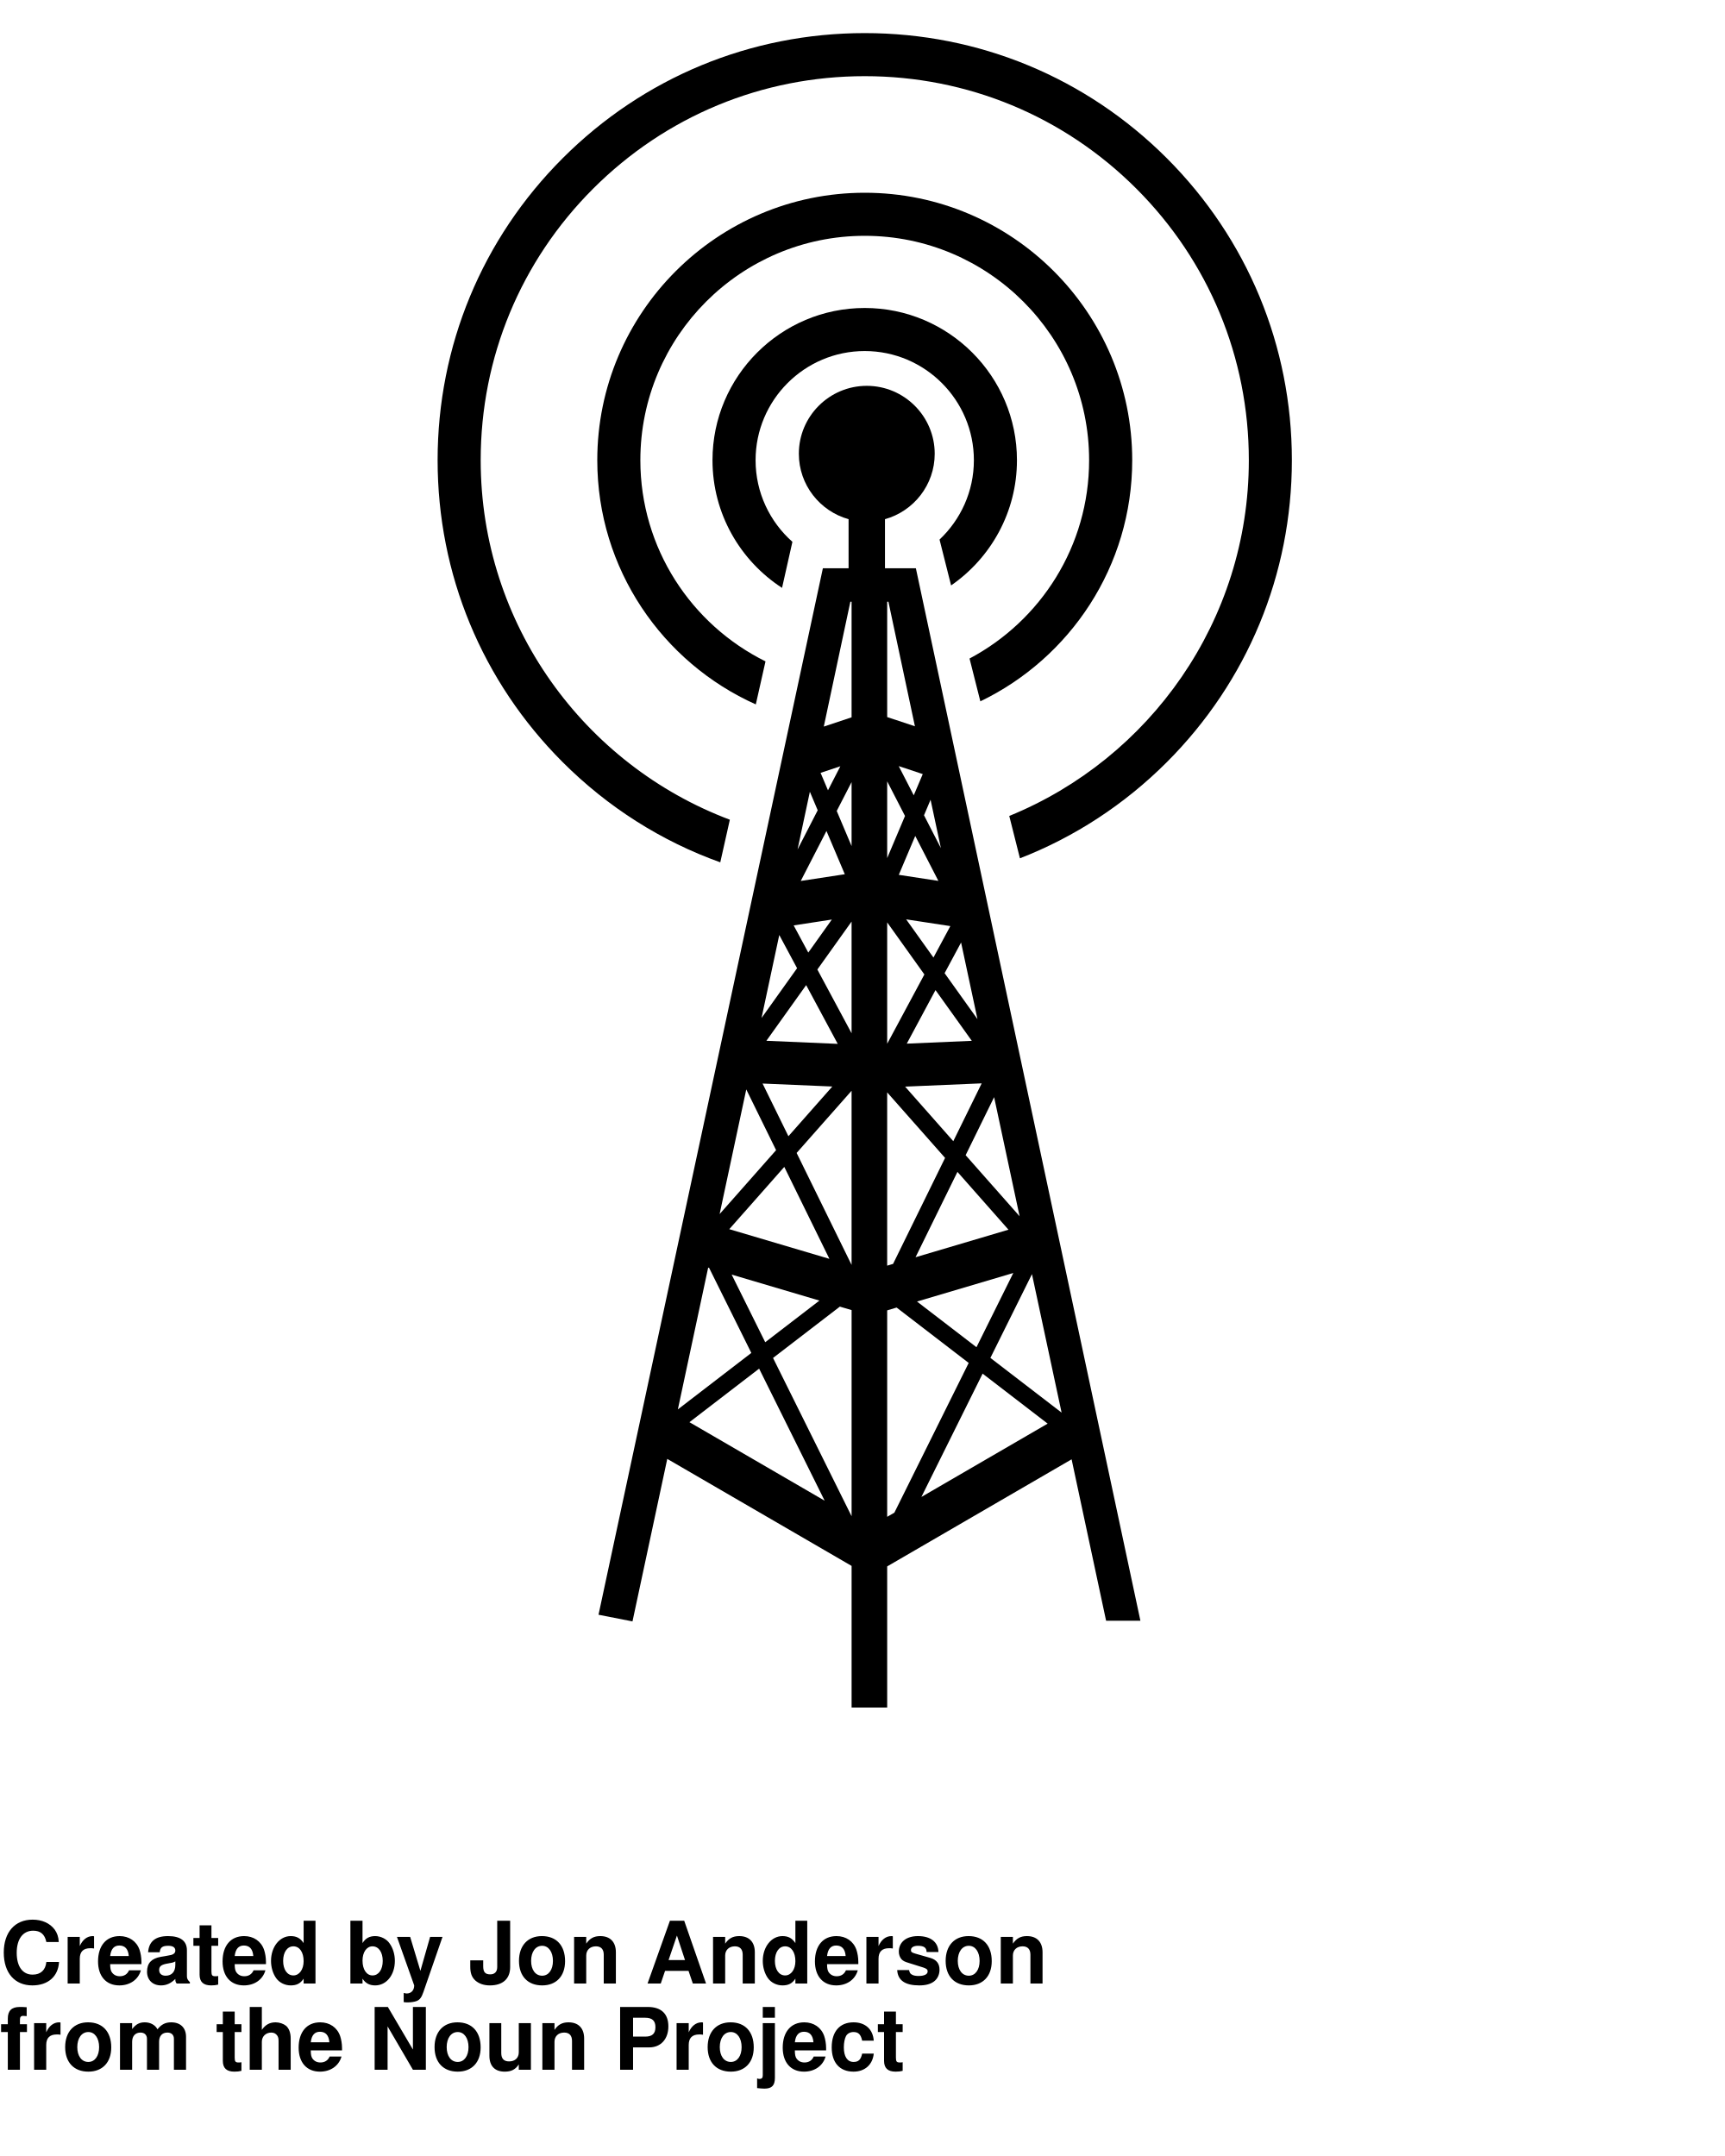
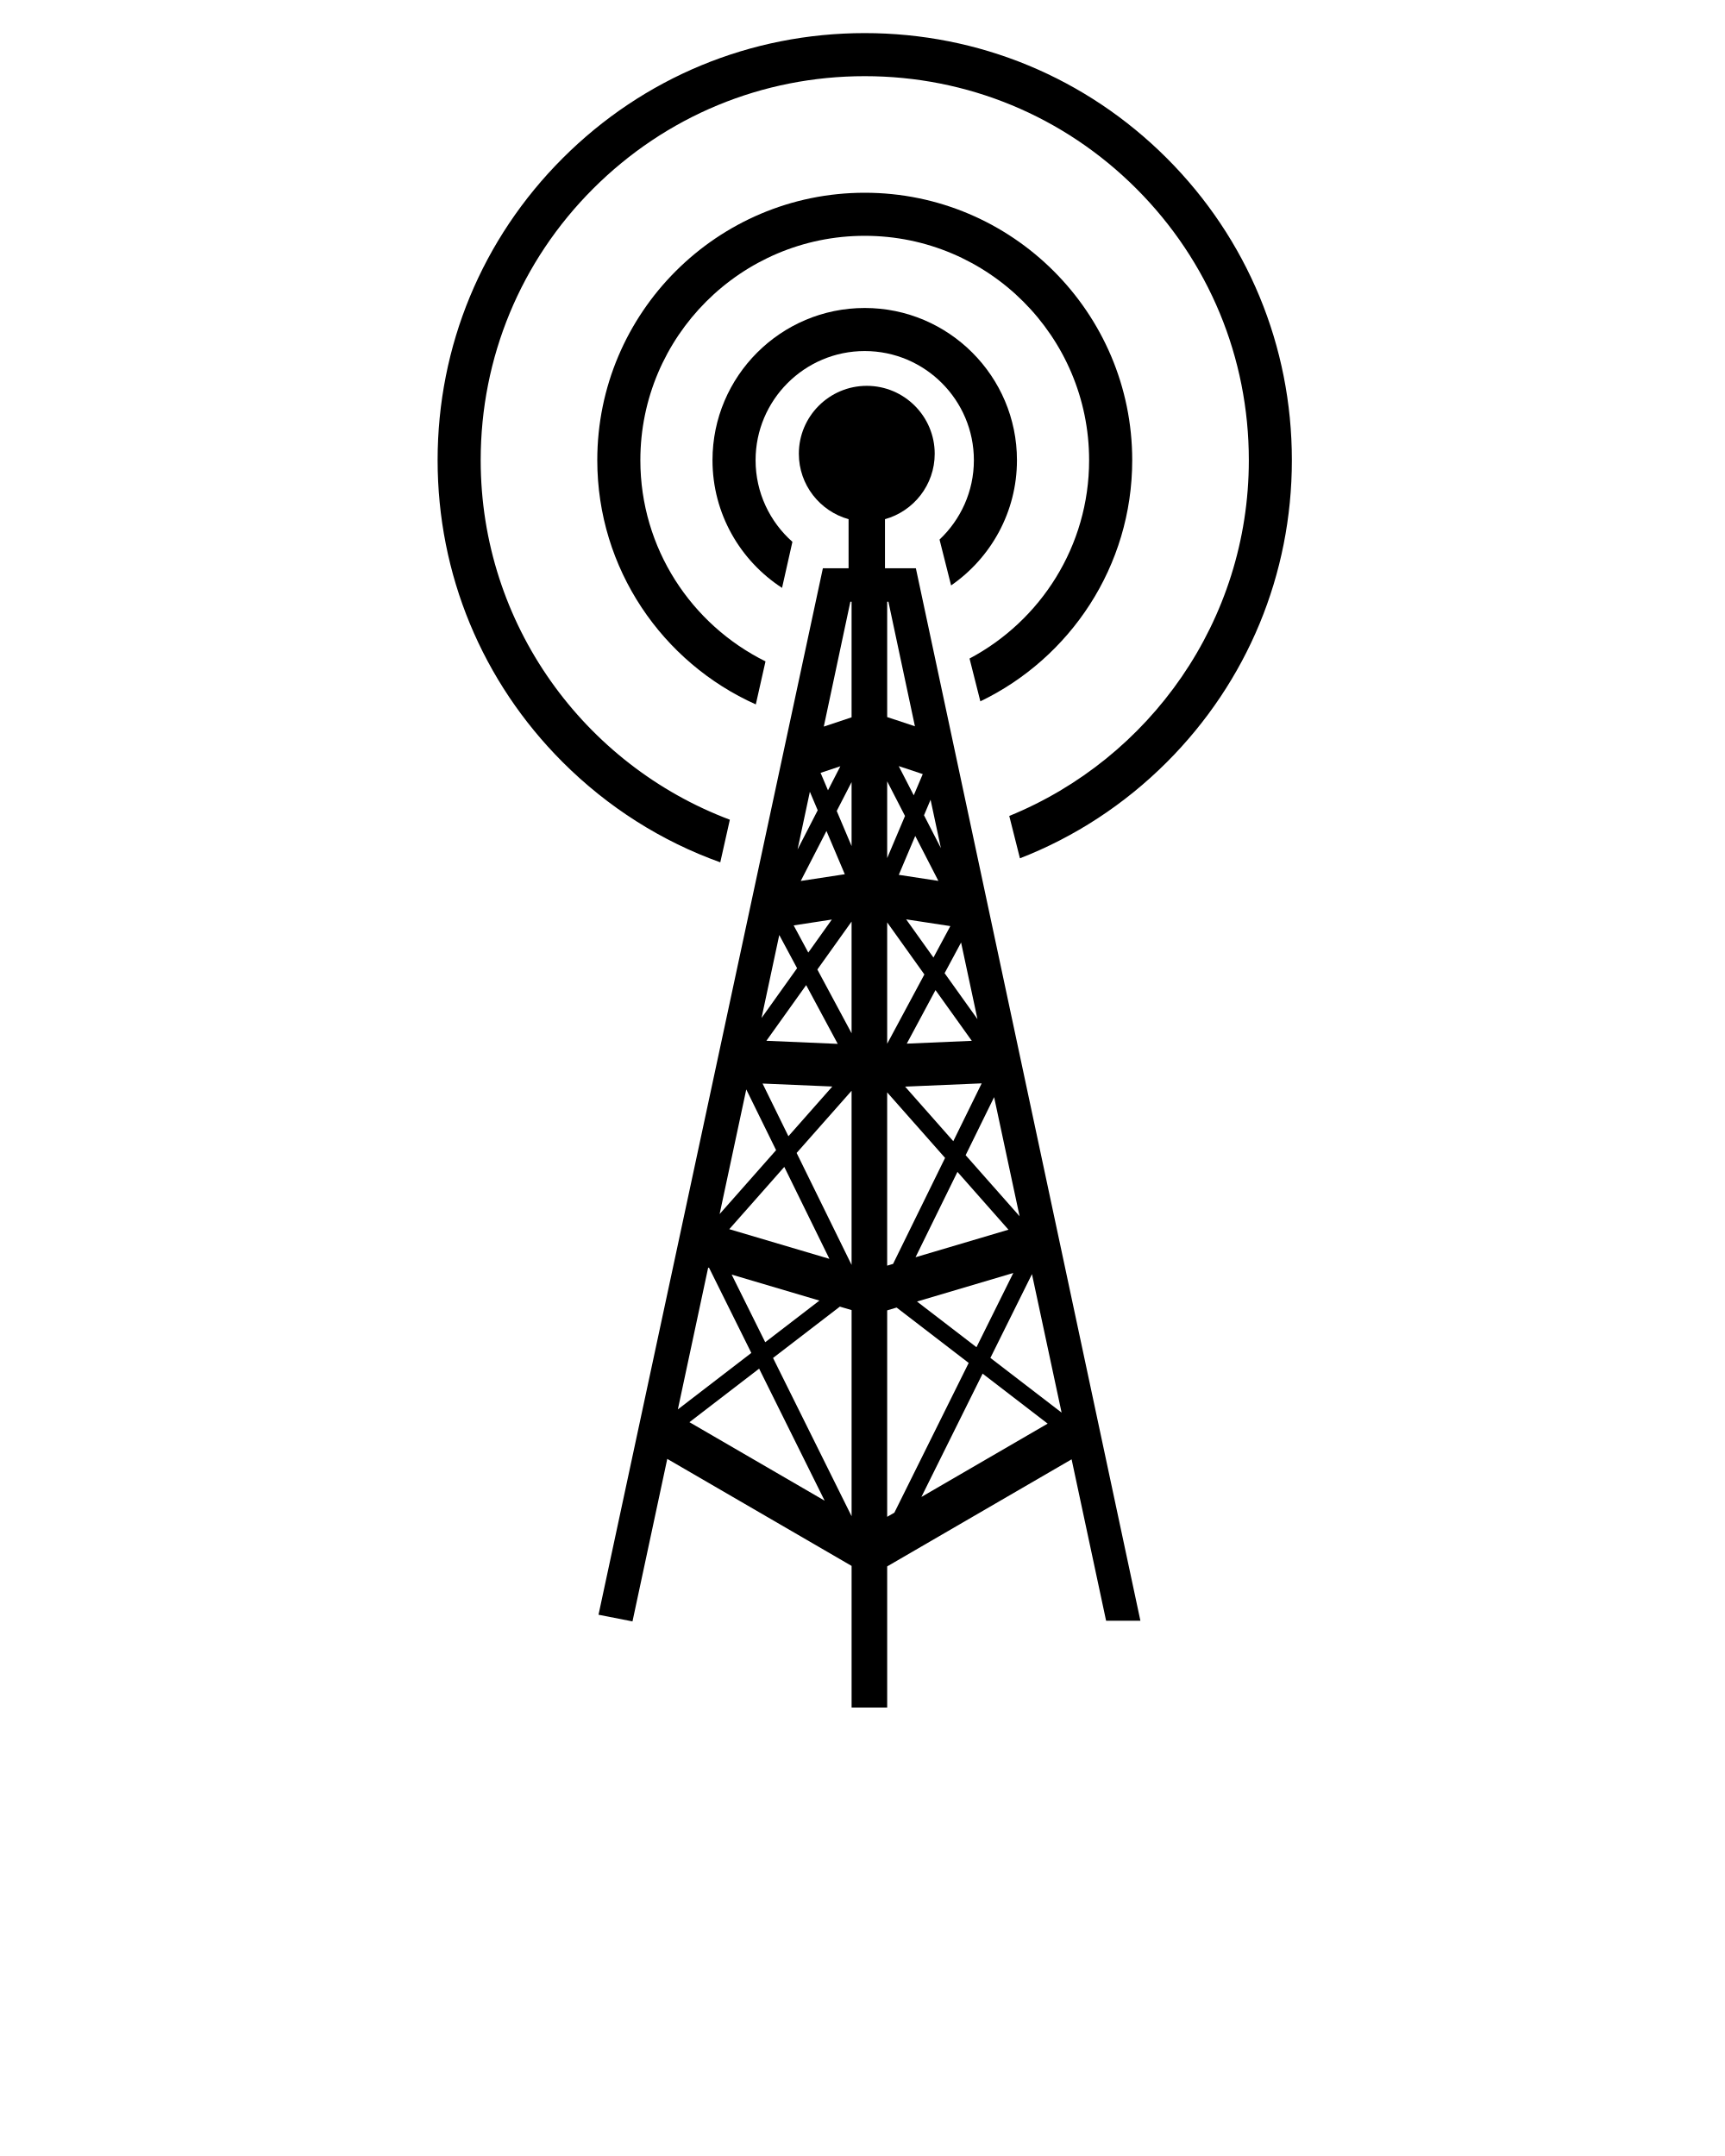
- <svg xmlns="http://www.w3.org/2000/svg" version="1.1" x="0px" y="0px" viewBox="0 0 100 125" enable-background="new 0 0 100 100" xml:space="preserve">
+ <svg xmlns="http://www.w3.org/2000/svg" x="0px" y="0px" viewBox="0 0 100 125">
  <g>
    <path d="M58.954,26.681c0-4.866-3.958-8.825-8.825-8.825c-4.866,0-8.825,3.959-8.825,8.825c0,3.099,1.608,5.828,4.032,7.403   l0.601-2.67c-1.309-1.16-2.135-2.851-2.135-4.732c0-3.49,2.839-6.329,6.327-6.329c3.488,0,6.328,2.839,6.328,6.329   c0,1.812-0.768,3.446-1.991,4.601l0.67,2.659C57.44,32.348,58.954,29.688,58.954,26.681z" />
    <path d="M65.636,26.681c0-8.55-6.956-15.506-15.506-15.506c-8.549,0-15.505,6.957-15.505,15.506c0,6.302,3.78,11.737,9.19,14.159   l0.562-2.495c-4.295-2.127-7.255-6.556-7.255-11.664c0-7.173,5.835-13.009,13.008-13.009s13.007,5.836,13.007,13.009   c0,4.979-2.811,9.313-6.932,11.499l0.627,2.482C62.034,38.157,65.636,32.832,65.636,26.681z" />
    <path d="M74.891,26.681c0-6.614-2.575-12.833-7.251-17.51c-4.679-4.677-10.895-7.252-17.51-7.252   c-6.614,0-12.832,2.575-17.509,7.252c-4.677,4.676-7.252,10.896-7.252,17.51s2.575,12.832,7.252,17.509   c2.626,2.625,5.739,4.589,9.134,5.806l0.555-2.471c-8.43-3.172-14.444-11.318-14.444-20.844c0-5.947,2.315-11.54,6.521-15.744   s9.796-6.521,15.743-6.521c5.948,0,11.539,2.316,15.745,6.521c4.203,4.205,6.521,9.797,6.521,15.744   c0,9.314-5.751,17.309-13.888,20.626l0.619,2.456c3.153-1.228,6.048-3.108,8.514-5.573C72.315,39.513,74.891,33.295,74.891,26.681z   " />
    <path d="M54.186,26.308c0-2.171-1.767-3.938-3.938-3.938c-2.171,0-3.938,1.766-3.938,3.938c0,1.806,1.223,3.331,2.883,3.793v3.592   h2.11v-3.592C52.963,29.639,54.186,28.114,54.186,26.308z" />
    <path d="M53.13,33.115l-0.036-0.168h-5.391l-12.961,60.46l-0.046,0.212l1.97,0.386l0.044-0.205c0.03-0.144,0.812-3.794,1.972-9.217   l10.686,6.205V99h2.063v-8.184l10.691-6.208c1.157,5.408,1.934,9.048,1.964,9.191l0.036,0.169h1.989L53.13,33.115z M42.277,71.265   l3.189-3.61l2.615,5.33L42.277,71.265z M47.503,75.405l-3.142,2.414l-1.946-3.921L47.503,75.405z M44.207,62.821l4.043,0.173   l-2.545,2.882L44.207,62.821z M52.531,53.302l2.561,0.391l-0.979,1.823L52.531,53.302z M53.587,56.497l-2.156,4.018v-7.037   L53.587,56.497z M52.104,50.721l0.954-2.255l1.341,2.606L52.104,50.721z M51.431,49.75V45.3l1.033,2.008L51.431,49.75z    M49.367,49.054l-0.861-2.036l0.861-1.674V49.054z M48.974,50.686l-2.554,0.39l1.491-2.898L48.974,50.686z M48.222,53.313   l-1.365,1.915l-0.847-1.575L48.222,53.313z M49.367,53.43v6.476l-1.984-3.696L49.367,53.43z M48.564,60.521l-4.135-0.179   l2.305-3.228L48.564,60.521z M54.232,57.403l2.104,2.942l-3.769,0.163L54.232,57.403z M54.76,56.422l0.955-1.777   c0.31,1.451,0.628,2.938,0.95,4.443L54.76,56.422z M53.566,47.268l0.38-0.901c0.191,0.903,0.393,1.84,0.599,2.806L53.566,47.268z    M52.971,46.111L52.1,44.417l1.393,0.463L52.971,46.111z M47.999,45.821l-0.429-1.013l1.146-0.382L47.999,45.821z M47.403,46.978   l-1.168,2.273c0.248-1.161,0.487-2.28,0.714-3.347L47.403,46.978z M45.175,54.21l1.033,1.925l-2.061,2.886   C44.496,57.388,44.84,55.778,45.175,54.21z M56.909,62.811l-1.646,3.353L52.47,63L56.909,62.811z M51.431,63.334l3.356,3.799   l-3.015,6.145l-0.342,0.102V63.334z M55.504,67.943l2.959,3.352l-5.388,1.597L55.504,67.943z M58.742,73.805l-2.135,4.303   l-3.447-2.648L58.742,73.805z M55.979,66.975l1.651-3.365c0.495,2.315,0.991,4.637,1.477,6.906L55.979,66.975z M51.503,34.888   c0.147,0.711,0.717,3.382,1.536,7.221l-1.608-0.535v-6.686H51.503z M49.367,34.888v6.701l-1.611,0.537   c0.82-3.847,1.391-6.525,1.54-7.238H49.367z M43.262,63.163l1.729,3.521l-3.274,3.706C42.224,68.015,42.744,65.585,43.262,63.163z    M41.053,73.494l0.056,0.017l2.446,4.929l-4.259,3.274C39.833,79.193,40.429,76.41,41.053,73.494z M39.968,82.455l4.039-3.104   l3.799,7.656L39.968,82.455z M49.367,87.907l-4.553-9.176l3.873-2.976l0.681,0.201V87.907z M49.367,73.336l-3.186-6.491   l3.186-3.605V73.336z M51.431,87.942V75.972l0.547-0.163l4.178,3.211l-4.308,8.68L51.431,87.942z M53.414,86.79l3.549-7.15   l3.771,2.899L53.414,86.79z M57.414,78.728l2.41-4.857c0.61,2.852,1.19,5.57,1.718,8.029L57.414,78.728z" />
  </g>
-   <text x="0" y="115" fill="#000000" font-size="5px" font-weight="bold" font-family="'Helvetica Neue', Helvetica, Arial-Unicode, Arial, Sans-serif">Created by Jon Anderson</text>
-   <text x="0" y="120" fill="#000000" font-size="5px" font-weight="bold" font-family="'Helvetica Neue', Helvetica, Arial-Unicode, Arial, Sans-serif">from the Noun Project</text>
</svg>
